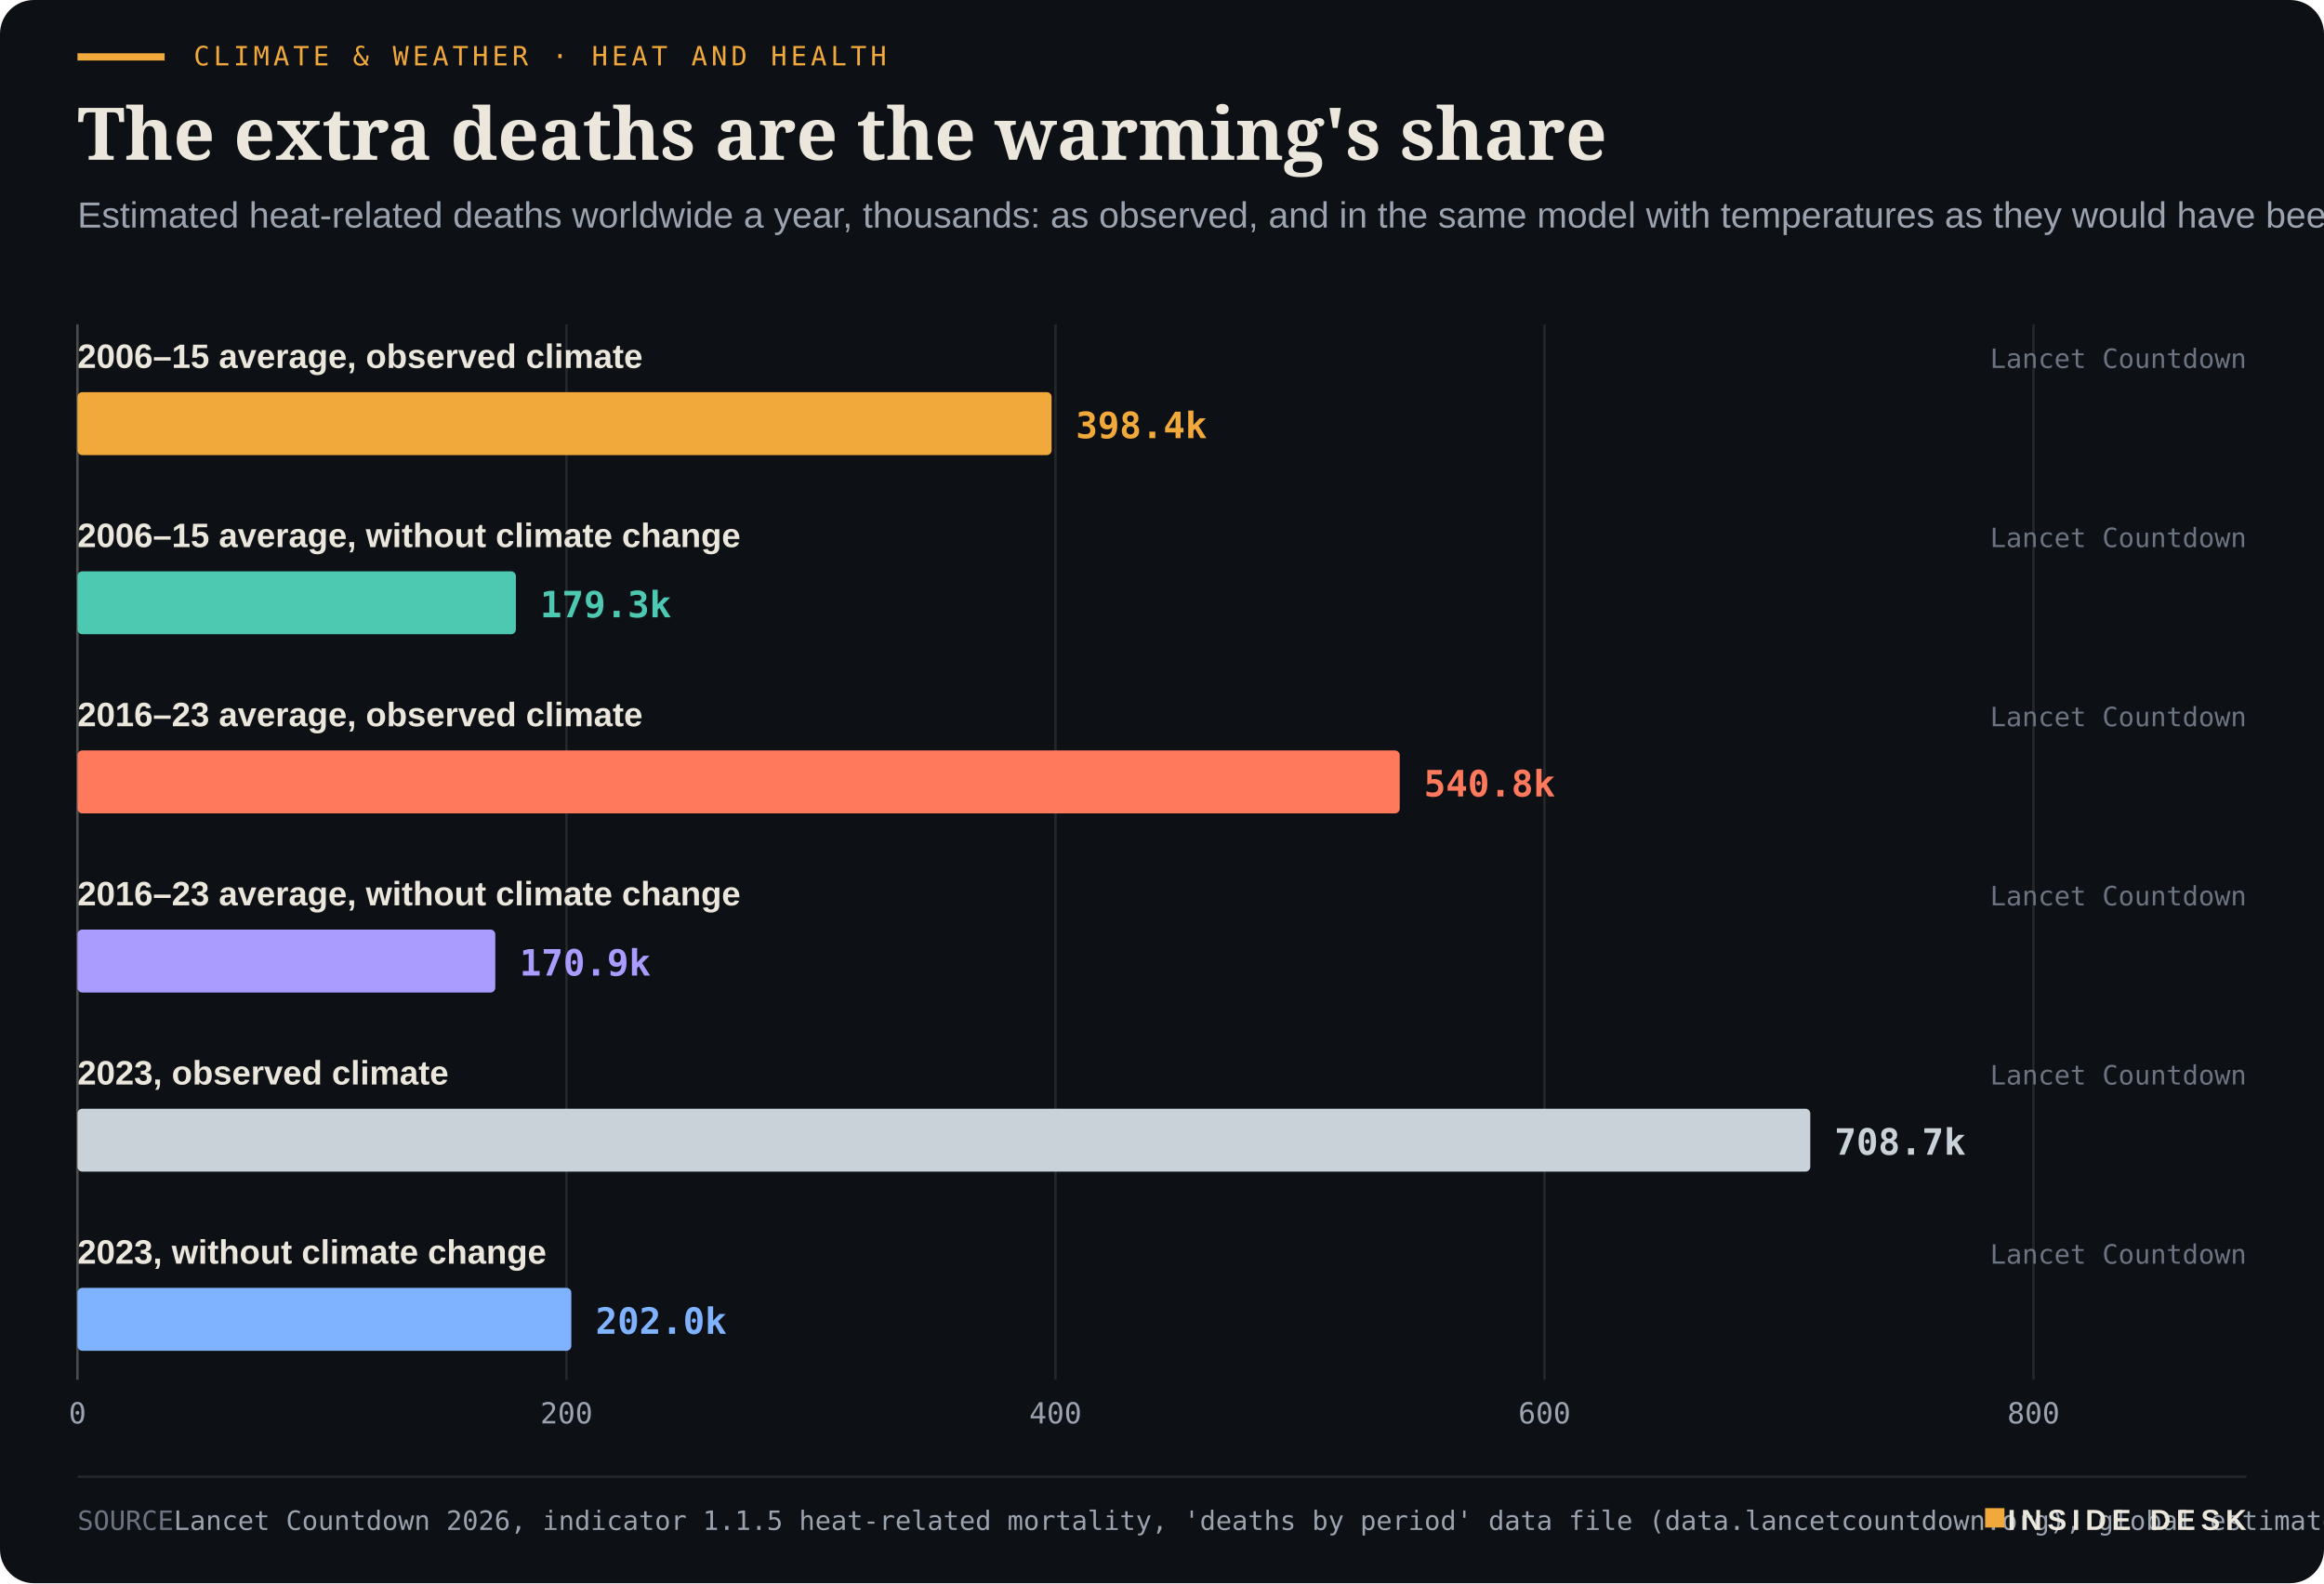
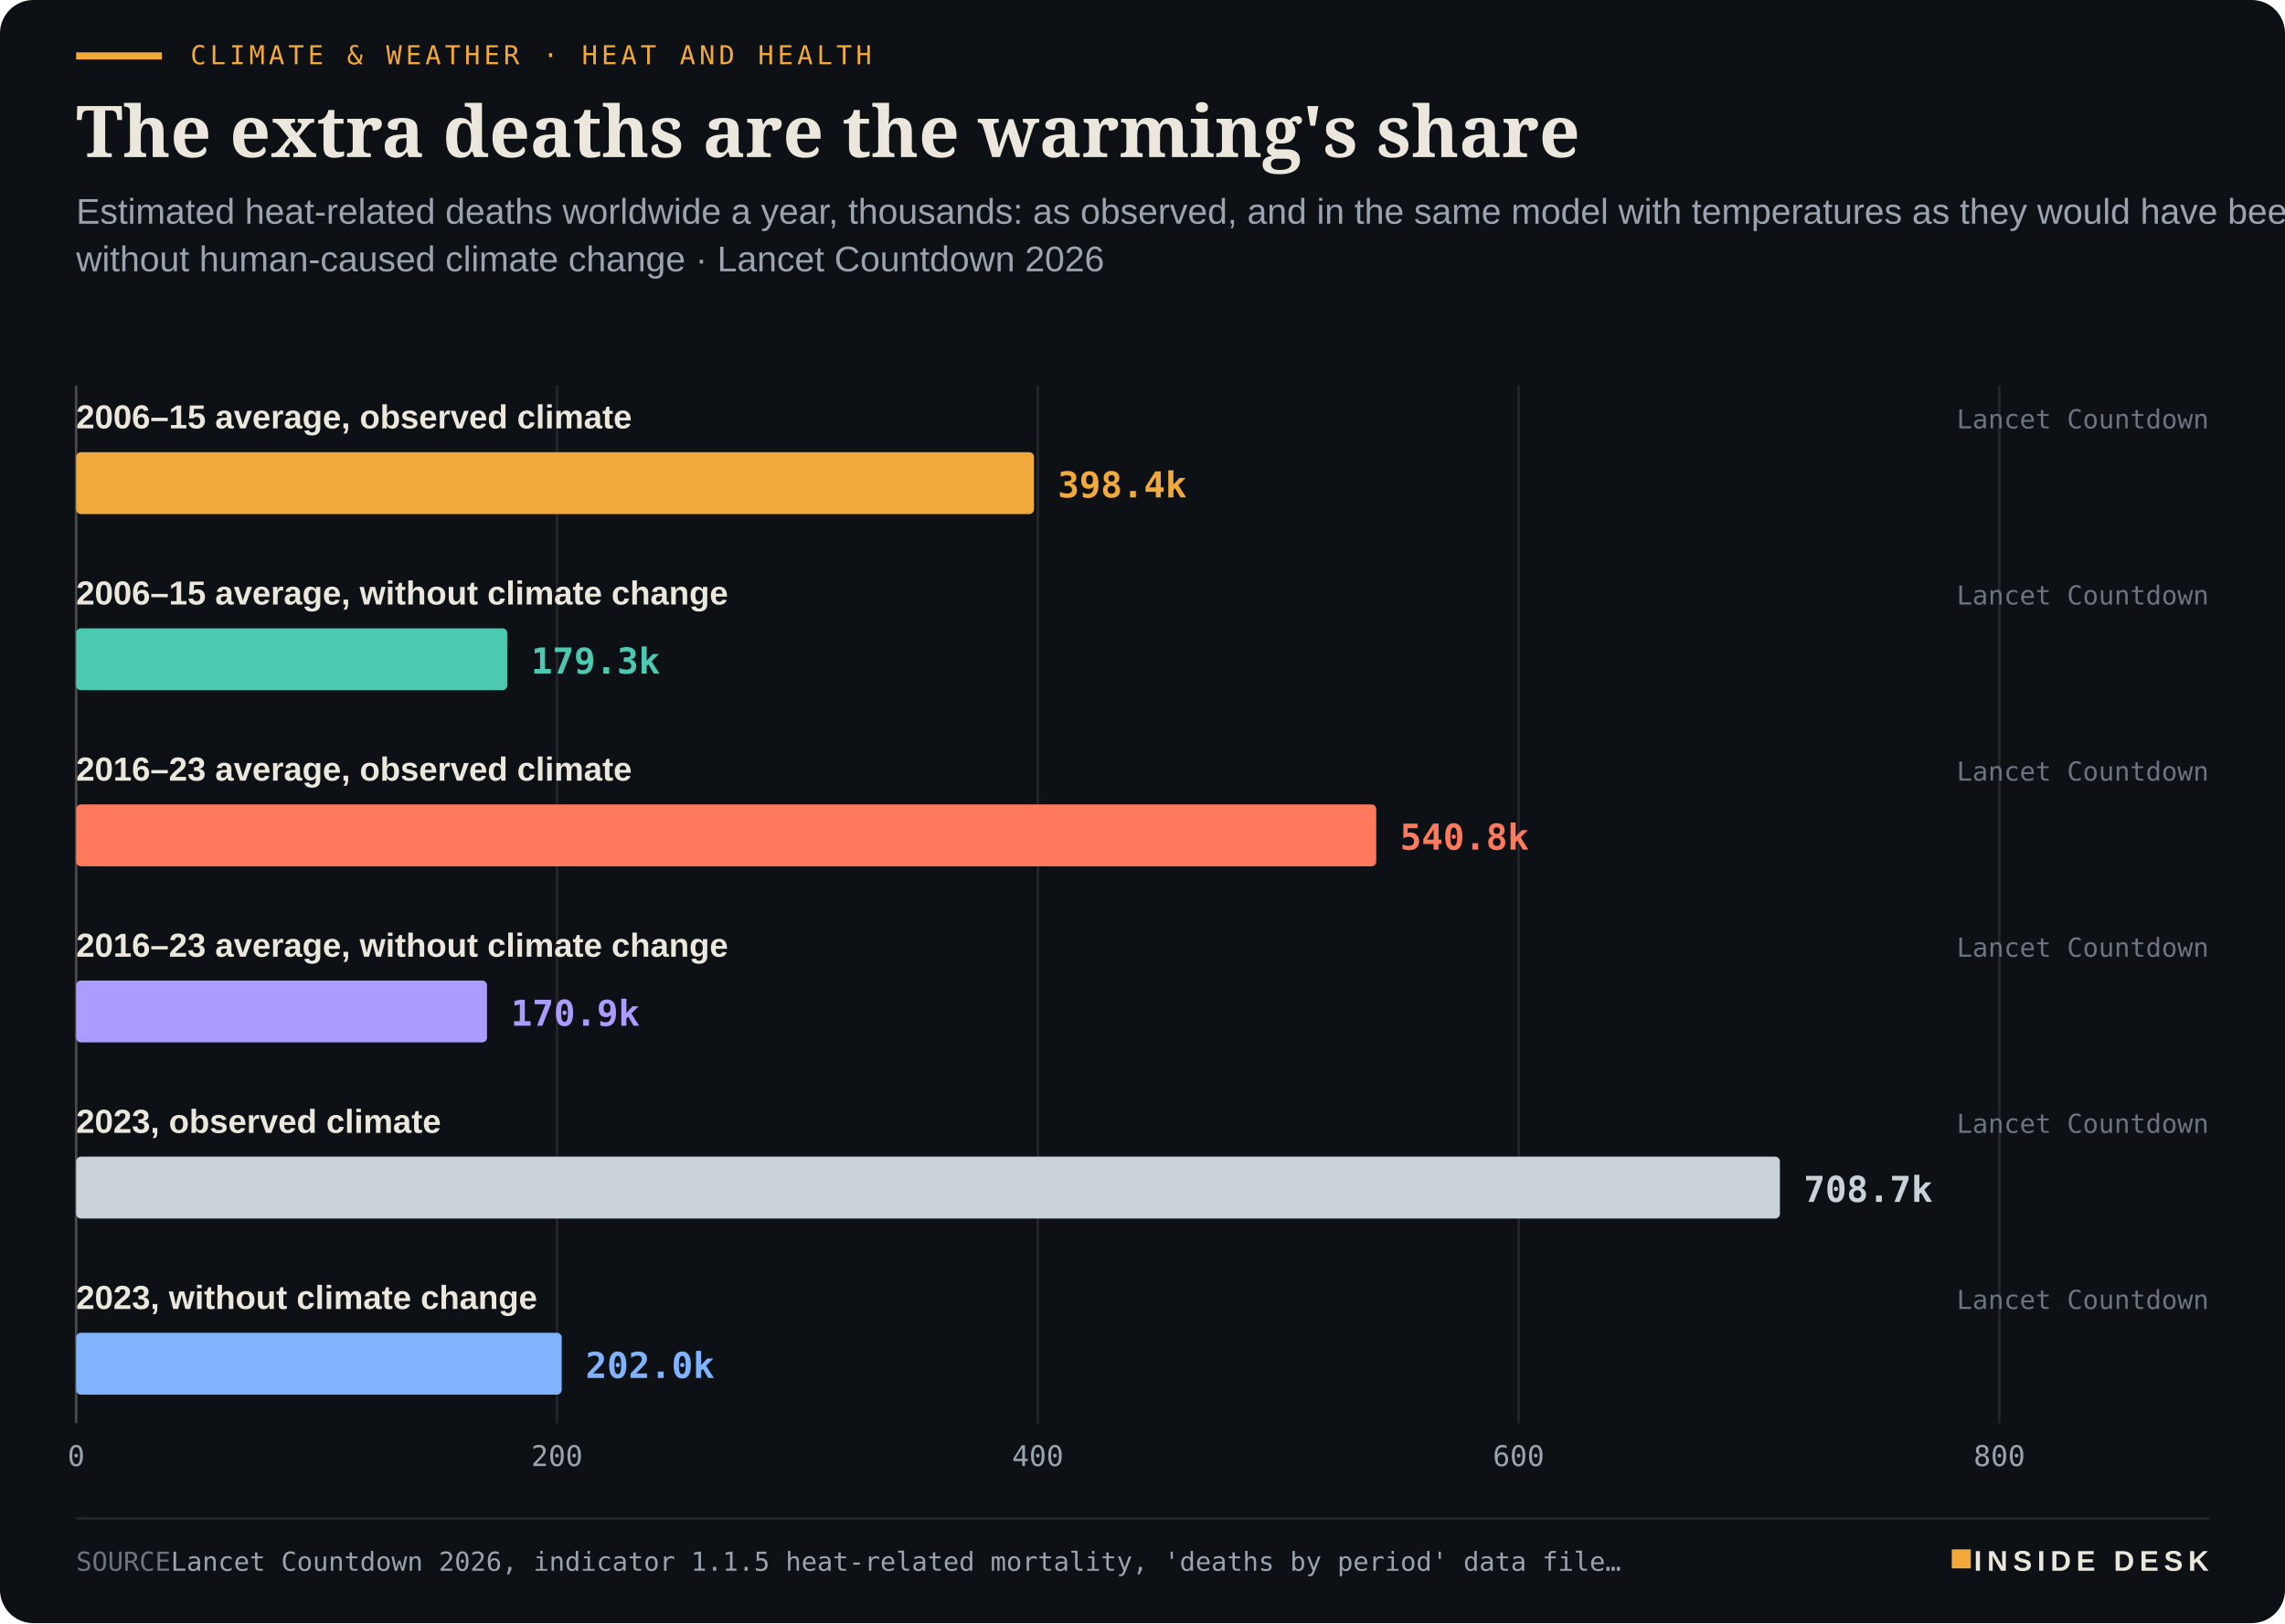
- <svg xmlns="http://www.w3.org/2000/svg" viewBox="0 0 960 654" width="960" height="654" role="img" aria-labelledby="heat-deaths-lancet-29pm-t heat-deaths-lancet-29pm-d" class="desk-plate" style="max-width:100%;height:auto">
+ <svg xmlns="http://www.w3.org/2000/svg" viewBox="0 0 960 682" width="960" height="682" role="img" aria-labelledby="heat-deaths-lancet-29pm-t heat-deaths-lancet-29pm-d" class="desk-plate" style="max-width:100%;height:auto">
  <defs>
    <style>@font-face{font-family:Newsreader;font-weight:600;src:url(../assets/fonts/newsreader-disp.woff2) format("woff2")}@font-face{font-family:"Familjen Grotesk";src:url(../assets/fonts/familjen.woff2) format("woff2")}@font-face{font-family:"JetBrains Mono";src:url(../assets/fonts/jetbrains-mono.woff2) format("woff2")}</style>
    <pattern id="heat-deaths-lancet-29pm-hatch" width="6" height="6" patternUnits="userSpaceOnUse" patternTransform="rotate(45)">
      <rect width="6" height="6" fill="none" />
      <line x1="0" y1="0" x2="0" y2="6" stroke="#F2A93B" stroke-width="2.2" opacity=".9" />
    </pattern>
  </defs>
-   <rect width="960" height="654" rx="14" fill="#0D1015" />
+   <rect width="960" height="682" rx="14" fill="#0D1015" />
  <rect x="32" y="22" width="36" height="3" fill="#F2A93B" />
  <text x="80" y="27" font-family="'JetBrains Mono', ui-monospace, Menlo, Consolas, monospace" font-size="11" letter-spacing="1.6" fill="#F2A93B">CLIMATE &amp; WEATHER · HEAT AND HEALTH</text>
  <text x="32" y="66" font-family="Newsreader, 'Iowan Old Style', Georgia, serif" font-weight="600" font-size="30" fill="#ECE7DC">The extra deaths are the warming's share</text>
-   <text x="32" y="94" font-family="'Familjen Grotesk', 'Helvetica Neue', Arial, sans-serif" font-size="15" fill="#9AA3AE">Estimated heat-related deaths worldwide a year, thousands: as observed, and in the same model with temperatures as they would have been without human-caused climate change · Lancet Countdown 2026</text>
-   <line x1="32.0" x2="32.0" y1="134" y2="570" stroke="rgba(236,231,220,0.28)" />
-   <text x="32.0" y="588" text-anchor="middle" font-family="'JetBrains Mono', ui-monospace, Menlo, Consolas, monospace" font-size="12" fill="#9AA3AE">0</text>
-   <line x1="234.0" x2="234.0" y1="134" y2="570" stroke="rgba(236,231,220,0.11)" />
-   <text x="234.0" y="588" text-anchor="middle" font-family="'JetBrains Mono', ui-monospace, Menlo, Consolas, monospace" font-size="12" fill="#9AA3AE">200</text>
-   <line x1="436.0" x2="436.0" y1="134" y2="570" stroke="rgba(236,231,220,0.11)" />
-   <text x="436.0" y="588" text-anchor="middle" font-family="'JetBrains Mono', ui-monospace, Menlo, Consolas, monospace" font-size="12" fill="#9AA3AE">400</text>
-   <line x1="638.0" x2="638.0" y1="134" y2="570" stroke="rgba(236,231,220,0.11)" />
-   <text x="638.0" y="588" text-anchor="middle" font-family="'JetBrains Mono', ui-monospace, Menlo, Consolas, monospace" font-size="12" fill="#9AA3AE">600</text>
-   <line x1="840.0" x2="840.0" y1="134" y2="570" stroke="rgba(236,231,220,0.11)" />
-   <text x="840.0" y="588" text-anchor="middle" font-family="'JetBrains Mono', ui-monospace, Menlo, Consolas, monospace" font-size="12" fill="#9AA3AE">800</text>
-   <text x="32" y="152" font-family="'Familjen Grotesk', 'Helvetica Neue', Arial, sans-serif" font-weight="700" font-size="14" fill="#ECE7DC">2006–15 average, observed climate</text>
-   <text x="928" y="152" text-anchor="end" font-family="'JetBrains Mono', ui-monospace, Menlo, Consolas, monospace" font-size="11" fill="#6B7480">Lancet Countdown</text>
-   <rect x="32" y="162" width="402.4" height="26" rx="2" fill="#F2A93B" />
-   <text x="444.4" y="181" font-family="'JetBrains Mono', ui-monospace, Menlo, Consolas, monospace" font-weight="600" font-size="15" fill="#F2A93B">398.4k</text>
-   <text x="32" y="226" font-family="'Familjen Grotesk', 'Helvetica Neue', Arial, sans-serif" font-weight="700" font-size="14" fill="#ECE7DC">2006–15 average, without climate change</text>
-   <text x="928" y="226" text-anchor="end" font-family="'JetBrains Mono', ui-monospace, Menlo, Consolas, monospace" font-size="11" fill="#6B7480">Lancet Countdown</text>
-   <rect x="32" y="236" width="181.1" height="26" rx="2" fill="#4CC9B0" />
-   <text x="223.1" y="255" font-family="'JetBrains Mono', ui-monospace, Menlo, Consolas, monospace" font-weight="600" font-size="15" fill="#4CC9B0">179.3k</text>
-   <text x="32" y="300" font-family="'Familjen Grotesk', 'Helvetica Neue', Arial, sans-serif" font-weight="700" font-size="14" fill="#ECE7DC">2016–23 average, observed climate</text>
-   <text x="928" y="300" text-anchor="end" font-family="'JetBrains Mono', ui-monospace, Menlo, Consolas, monospace" font-size="11" fill="#6B7480">Lancet Countdown</text>
-   <rect x="32" y="310" width="546.2" height="26" rx="2" fill="#FF7A5C" />
-   <text x="588.2" y="329" font-family="'JetBrains Mono', ui-monospace, Menlo, Consolas, monospace" font-weight="600" font-size="15" fill="#FF7A5C">540.8k</text>
-   <text x="32" y="374" font-family="'Familjen Grotesk', 'Helvetica Neue', Arial, sans-serif" font-weight="700" font-size="14" fill="#ECE7DC">2016–23 average, without climate change</text>
-   <text x="928" y="374" text-anchor="end" font-family="'JetBrains Mono', ui-monospace, Menlo, Consolas, monospace" font-size="11" fill="#6B7480">Lancet Countdown</text>
-   <rect x="32" y="384" width="172.6" height="26" rx="2" fill="#A99BFF" />
-   <text x="214.6" y="403" font-family="'JetBrains Mono', ui-monospace, Menlo, Consolas, monospace" font-weight="600" font-size="15" fill="#A99BFF">170.9k</text>
-   <text x="32" y="448" font-family="'Familjen Grotesk', 'Helvetica Neue', Arial, sans-serif" font-weight="700" font-size="14" fill="#ECE7DC">2023, observed climate</text>
-   <text x="928" y="448" text-anchor="end" font-family="'JetBrains Mono', ui-monospace, Menlo, Consolas, monospace" font-size="11" fill="#6B7480">Lancet Countdown</text>
-   <rect x="32" y="458" width="715.8" height="26" rx="2" fill="#C9D1D9" />
-   <text x="757.8" y="477" font-family="'JetBrains Mono', ui-monospace, Menlo, Consolas, monospace" font-weight="600" font-size="15" fill="#C9D1D9">708.7k</text>
-   <text x="32" y="522" font-family="'Familjen Grotesk', 'Helvetica Neue', Arial, sans-serif" font-weight="700" font-size="14" fill="#ECE7DC">2023, without climate change</text>
-   <text x="928" y="522" text-anchor="end" font-family="'JetBrains Mono', ui-monospace, Menlo, Consolas, monospace" font-size="11" fill="#6B7480">Lancet Countdown</text>
-   <rect x="32" y="532" width="204.0" height="26" rx="2" fill="#7FB2FF" />
-   <text x="246.0" y="551" font-family="'JetBrains Mono', ui-monospace, Menlo, Consolas, monospace" font-weight="600" font-size="15" fill="#7FB2FF">202.0k</text>
-   <line x1="32" x2="928" y1="610" y2="610" stroke="rgba(236,231,220,0.11)" />
-   <text x="32" y="632" font-family="'JetBrains Mono', ui-monospace, Menlo, Consolas, monospace" font-size="11" fill="#9AA3AE">
-     <tspan fill="#6B7480">SOURCE </tspan>Lancet Countdown 2026, indicator 1.1.5 heat-related mortality, 'deaths by period' data file (data.lancetcountdown.org), global estimates rounded to thousands; retrieved 29 Oct 2026 · Modelled estimates, not counted deaths; the model assumes people's sensitivity to heat does not change over time.</text>
-   <rect x="820" y="623" width="8" height="8" fill="#F2A93B" />
-   <text x="928" y="632" text-anchor="end" font-family="'Familjen Grotesk', 'Helvetica Neue', Arial, sans-serif" font-weight="700" font-size="12" letter-spacing="2.2" fill="#ECE7DC">INSIDE DESK</text>
+   <text x="32" y="94" font-family="'Familjen Grotesk', 'Helvetica Neue', Arial, sans-serif" font-size="15" fill="#9AA3AE">Estimated heat-related deaths worldwide a year, thousands: as observed, and in the same model with temperatures as they would have been</text>
+   <text x="32" y="114" font-family="'Familjen Grotesk', 'Helvetica Neue', Arial, sans-serif" font-size="15" fill="#9AA3AE">without human-caused climate change · Lancet Countdown 2026</text>
+   <line x1="32.0" x2="32.0" y1="162" y2="598" stroke="rgba(236,231,220,0.28)" />
+   <text x="32.0" y="616" text-anchor="middle" font-family="'JetBrains Mono', ui-monospace, Menlo, Consolas, monospace" font-size="12" fill="#9AA3AE">0</text>
+   <line x1="234.0" x2="234.0" y1="162" y2="598" stroke="rgba(236,231,220,0.11)" />
+   <text x="234.0" y="616" text-anchor="middle" font-family="'JetBrains Mono', ui-monospace, Menlo, Consolas, monospace" font-size="12" fill="#9AA3AE">200</text>
+   <line x1="436.0" x2="436.0" y1="162" y2="598" stroke="rgba(236,231,220,0.11)" />
+   <text x="436.0" y="616" text-anchor="middle" font-family="'JetBrains Mono', ui-monospace, Menlo, Consolas, monospace" font-size="12" fill="#9AA3AE">400</text>
+   <line x1="638.0" x2="638.0" y1="162" y2="598" stroke="rgba(236,231,220,0.11)" />
+   <text x="638.0" y="616" text-anchor="middle" font-family="'JetBrains Mono', ui-monospace, Menlo, Consolas, monospace" font-size="12" fill="#9AA3AE">600</text>
+   <line x1="840.0" x2="840.0" y1="162" y2="598" stroke="rgba(236,231,220,0.11)" />
+   <text x="840.0" y="616" text-anchor="middle" font-family="'JetBrains Mono', ui-monospace, Menlo, Consolas, monospace" font-size="12" fill="#9AA3AE">800</text>
+   <text x="32" y="180" font-family="'Familjen Grotesk', 'Helvetica Neue', Arial, sans-serif" font-weight="700" font-size="14" fill="#ECE7DC">2006–15 average, observed climate</text>
+   <text x="928" y="180" text-anchor="end" font-family="'JetBrains Mono', ui-monospace, Menlo, Consolas, monospace" font-size="11" fill="#6B7480">Lancet Countdown</text>
+   <rect x="32" y="190" width="402.4" height="26" rx="2" fill="#F2A93B" />
+   <text x="444.4" y="209" font-family="'JetBrains Mono', ui-monospace, Menlo, Consolas, monospace" font-weight="600" font-size="15" fill="#F2A93B">398.4k</text>
+   <text x="32" y="254" font-family="'Familjen Grotesk', 'Helvetica Neue', Arial, sans-serif" font-weight="700" font-size="14" fill="#ECE7DC">2006–15 average, without climate change</text>
+   <text x="928" y="254" text-anchor="end" font-family="'JetBrains Mono', ui-monospace, Menlo, Consolas, monospace" font-size="11" fill="#6B7480">Lancet Countdown</text>
+   <rect x="32" y="264" width="181.1" height="26" rx="2" fill="#4CC9B0" />
+   <text x="223.1" y="283" font-family="'JetBrains Mono', ui-monospace, Menlo, Consolas, monospace" font-weight="600" font-size="15" fill="#4CC9B0">179.3k</text>
+   <text x="32" y="328" font-family="'Familjen Grotesk', 'Helvetica Neue', Arial, sans-serif" font-weight="700" font-size="14" fill="#ECE7DC">2016–23 average, observed climate</text>
+   <text x="928" y="328" text-anchor="end" font-family="'JetBrains Mono', ui-monospace, Menlo, Consolas, monospace" font-size="11" fill="#6B7480">Lancet Countdown</text>
+   <rect x="32" y="338" width="546.2" height="26" rx="2" fill="#FF7A5C" />
+   <text x="588.2" y="357" font-family="'JetBrains Mono', ui-monospace, Menlo, Consolas, monospace" font-weight="600" font-size="15" fill="#FF7A5C">540.8k</text>
+   <text x="32" y="402" font-family="'Familjen Grotesk', 'Helvetica Neue', Arial, sans-serif" font-weight="700" font-size="14" fill="#ECE7DC">2016–23 average, without climate change</text>
+   <text x="928" y="402" text-anchor="end" font-family="'JetBrains Mono', ui-monospace, Menlo, Consolas, monospace" font-size="11" fill="#6B7480">Lancet Countdown</text>
+   <rect x="32" y="412" width="172.6" height="26" rx="2" fill="#A99BFF" />
+   <text x="214.6" y="431" font-family="'JetBrains Mono', ui-monospace, Menlo, Consolas, monospace" font-weight="600" font-size="15" fill="#A99BFF">170.9k</text>
+   <text x="32" y="476" font-family="'Familjen Grotesk', 'Helvetica Neue', Arial, sans-serif" font-weight="700" font-size="14" fill="#ECE7DC">2023, observed climate</text>
+   <text x="928" y="476" text-anchor="end" font-family="'JetBrains Mono', ui-monospace, Menlo, Consolas, monospace" font-size="11" fill="#6B7480">Lancet Countdown</text>
+   <rect x="32" y="486" width="715.8" height="26" rx="2" fill="#C9D1D9" />
+   <text x="757.8" y="505" font-family="'JetBrains Mono', ui-monospace, Menlo, Consolas, monospace" font-weight="600" font-size="15" fill="#C9D1D9">708.7k</text>
+   <text x="32" y="550" font-family="'Familjen Grotesk', 'Helvetica Neue', Arial, sans-serif" font-weight="700" font-size="14" fill="#ECE7DC">2023, without climate change</text>
+   <text x="928" y="550" text-anchor="end" font-family="'JetBrains Mono', ui-monospace, Menlo, Consolas, monospace" font-size="11" fill="#6B7480">Lancet Countdown</text>
+   <rect x="32" y="560" width="204.0" height="26" rx="2" fill="#7FB2FF" />
+   <text x="246.0" y="579" font-family="'JetBrains Mono', ui-monospace, Menlo, Consolas, monospace" font-weight="600" font-size="15" fill="#7FB2FF">202.0k</text>
+   <line x1="32" x2="928" y1="638" y2="638" stroke="rgba(236,231,220,0.11)" />
+   <text x="32" y="660" font-family="'JetBrains Mono', ui-monospace, Menlo, Consolas, monospace" font-size="11" fill="#9AA3AE">
+     <tspan fill="#6B7480">SOURCE </tspan>Lancet Countdown 2026, indicator 1.1.5 heat-related mortality, 'deaths by period' data file…</text>
+   <rect x="820" y="651" width="8" height="8" fill="#F2A93B" />
+   <text x="928" y="660" text-anchor="end" font-family="'Familjen Grotesk', 'Helvetica Neue', Arial, sans-serif" font-weight="700" font-size="12" letter-spacing="2.2" fill="#ECE7DC">INSIDE DESK</text>
</svg>
